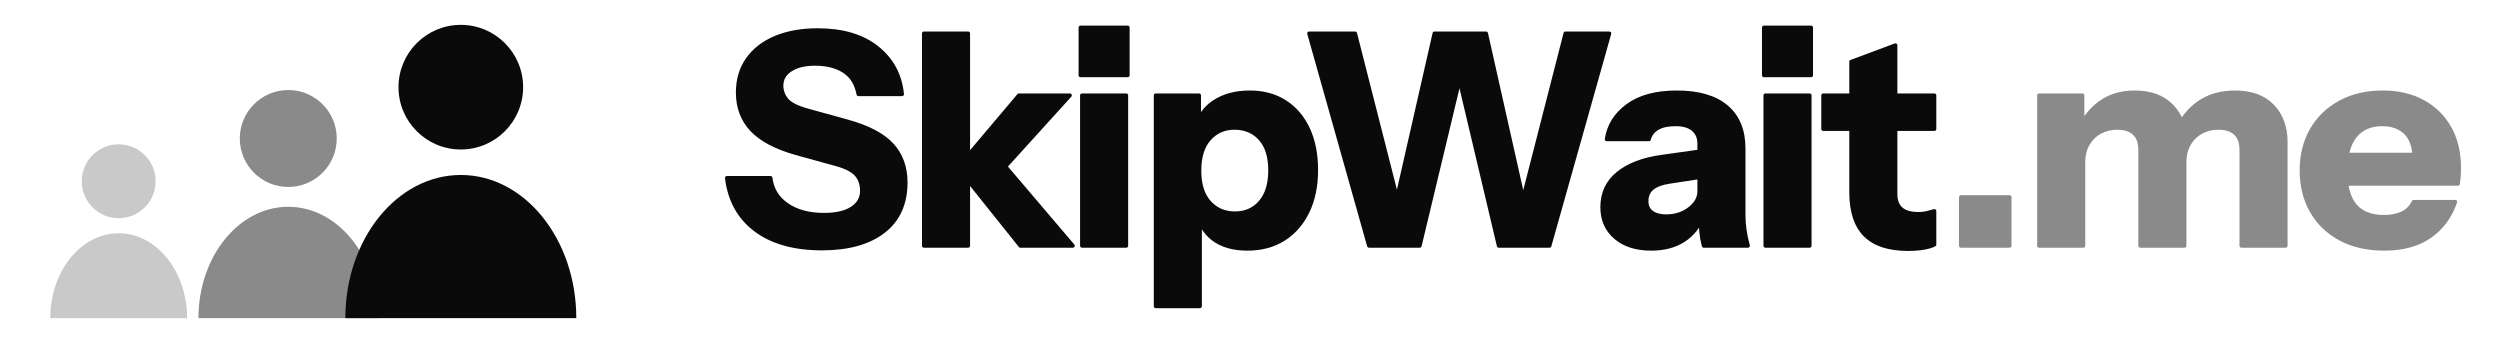
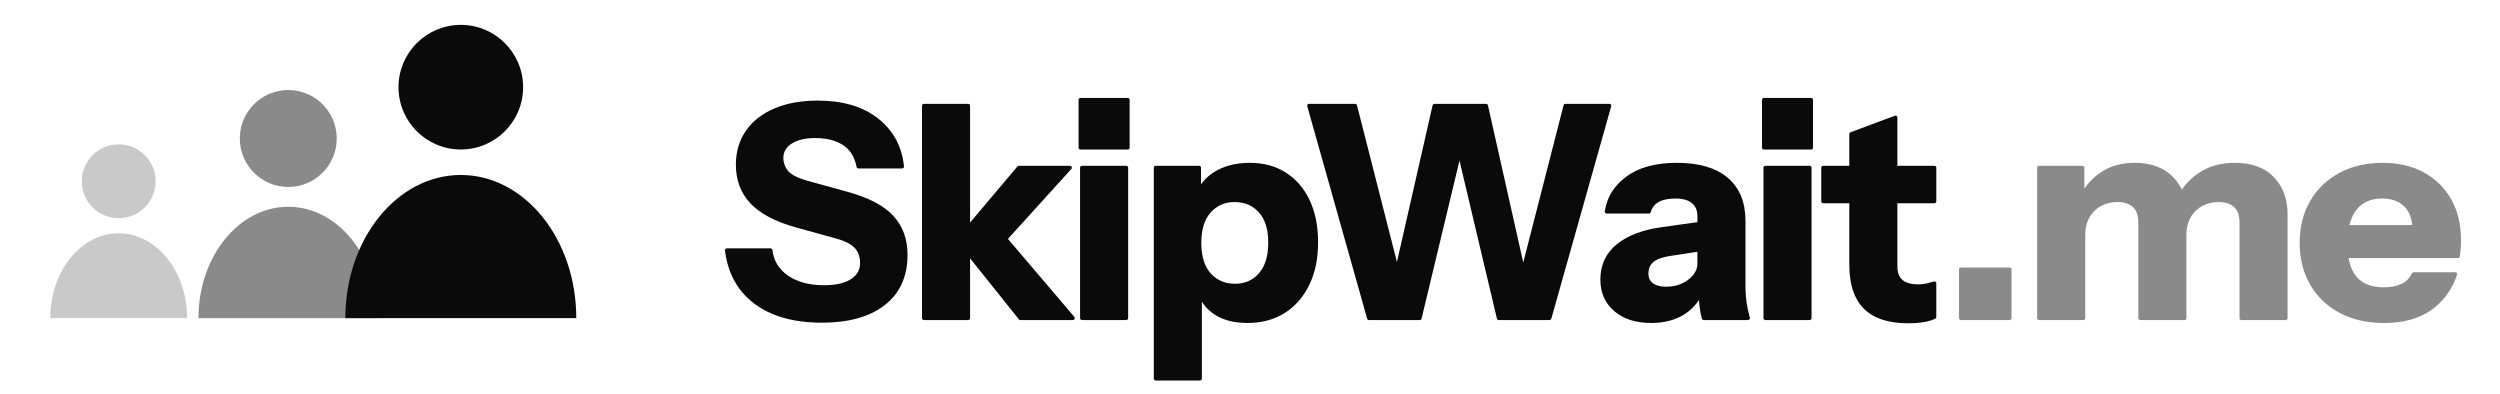
- <svg xmlns="http://www.w3.org/2000/svg" width="712.0" height="100" viewBox="95 170 712.0 100">
+ <svg xmlns="http://www.w3.org/2000/svg" width="712.0" height="112" viewBox="95 170 712.0 112">
  <g transform="translate(70 80) scale(0.42)">
    <circle cx="140" cy="337.2" r="25.04" fill="#C9C9C9" />
    <path d="M93.6 430A46.4 57.52 0 0 1 186.4 430Z" fill="#C9C9C9" />
    <circle cx="255" cy="308.2" r="32.865" fill="#8A8A8A" />
    <path d="M194.1 430A60.9 75.495 0 0 1 315.9 430Z" fill="#8A8A8A" />
    <circle cx="372" cy="273.4" r="42.255" fill="#0A0A0A" />
    <path d="M293.7 430A78.3 97.065 0 0 1 450.3 430Z" fill="#0A0A0A" />
  </g>
-   <path d="M346 -9Q206 -9 122.0 53.5Q38 116 24 230H172Q179 172 228.0 138.5Q277 105 353 105Q415 105 448.5 127.0Q482 149 482 186Q482 221 462.0 242.5Q442 264 393 277L259 314Q156 343 108.5 393.5Q61 444 61 520Q61 585 94.5 632.5Q128 680 189.0 705.5Q250 731 332 731Q458 731 533.0 671.5Q608 612 618 514H470Q460 567 421.5 592.0Q383 617 323 617Q271 617 240.0 597.0Q209 577 209 543Q209 517 226.0 495.5Q243 474 297 459L431 422Q537 393 583.5 342.5Q630 292 630 215Q630 107 555.0 49.0Q480 -9 346 -9Z" fill="#0A0A0A" stroke="#0A0A0A" stroke-width="13" stroke-linejoin="round" transform="translate(300.00 240) scale(0.084 -0.084)" />
-   <path d="M60 0V720H210V0ZM387 0 175 265 382 510H555L312 242L319 289L565 0Z" fill="#0A0A0A" stroke="#0A0A0A" stroke-width="13" stroke-linejoin="round" transform="translate(353.09 240) scale(0.084 -0.084)" />
-   <path d="M60 0V510H210V0ZM55 578V740H215V578Z" fill="#0A0A0A" stroke="#0A0A0A" stroke-width="13" stroke-linejoin="round" transform="translate(398.11 240) scale(0.084 -0.084)" />
-   <path d="M371 -10Q298 -10 254.0 24.0Q210 58 202 117L210 118V-205H60V510H207V397L198 399Q209 455 258.0 487.5Q307 520 379 520Q448 520 498.5 487.5Q549 455 576.5 396.0Q604 337 604 257Q604 176 575.0 116.0Q546 56 494.0 23.0Q442 -10 371 -10ZM329 110Q382 110 415.0 148.0Q448 186 448 256Q448 326 414.5 363.0Q381 400 327 400Q275 400 241.5 362.5Q208 325 208 255Q208 185 241.5 147.5Q275 110 329 110Z" fill="#0A0A0A" stroke="#0A0A0A" stroke-width="13" stroke-linejoin="round" transform="translate(419.11 240) scale(0.084 -0.084)" />
-   <path d="M237 0 34 720H190L358 61H309L459 720H634L782 61H734L903 720H1052L849 0H677L524 646H564L409 0Z" fill="#0A0A0A" stroke="#0A0A0A" stroke-width="13" stroke-linejoin="round" transform="translate(464.98 240) scale(0.084 -0.084)" />
-   <path d="M381 0Q375 22 372.5 47.0Q370 72 370 105H366V346Q366 377 345.5 394.5Q325 412 285 412Q247 412 224.5 399.0Q202 386 195 361H52Q62 430 123.0 475.0Q184 520 290 520Q400 520 458.0 471.0Q516 422 516 330V105Q516 80 519.5 54.5Q523 29 531 0ZM203 -10Q127 -10 82.0 28.5Q37 67 37 131Q37 202 90.5 245.5Q144 289 240 302L389 323V236L265 217Q225 211 206.0 195.0Q187 179 187 151Q187 126 205.0 113.0Q223 100 253 100Q300 100 333.0 125.5Q366 151 366 185L380 105Q358 48 313.0 19.0Q268 -10 203 -10Z" fill="#0A0A0A" stroke="#0A0A0A" stroke-width="13" stroke-linejoin="round" transform="translate(548.22 240) scale(0.084 -0.084)" />
-   <path d="M60 0V510H210V0ZM55 578V740H215V578Z" fill="#0A0A0A" stroke="#0A0A0A" stroke-width="13" stroke-linejoin="round" transform="translate(592.74 240) scale(0.084 -0.084)" />
-   <path d="M302 -11Q204 -11 156.5 36.5Q109 84 109 181V624L259 680V176Q259 142 278.0 125.0Q297 108 337 108Q352 108 365.0 111.0Q378 114 391 118V4Q378 -3 354.5 -7.0Q331 -11 302 -11ZM14 396V510H391V396Z" fill="#0A0A0A" stroke="#0A0A0A" stroke-width="13" stroke-linejoin="round" transform="translate(613.07 240) scale(0.084 -0.084)" />
-   <path d="M60 0V165H225V0Z" fill="#8A8A8A" stroke="#8A8A8A" stroke-width="13" stroke-linejoin="round" transform="translate(648.43 240) scale(0.084 -0.084)" />
-   <path d="M60 0V510H207V390H210V0ZM403 0V324Q403 363 382.5 381.5Q362 400 325 400Q293 400 266.5 385.5Q240 371 225.0 344.5Q210 318 210 282L197 397Q222 453 269.5 486.5Q317 520 384 520Q464 520 508.5 475.0Q553 430 553 362V0ZM746 0V324Q746 363 725.5 381.5Q705 400 668 400Q636 400 609.5 385.5Q583 371 568.0 344.5Q553 318 553 282L530 397Q555 453 604.5 486.5Q654 520 724 520Q807 520 851.5 473.5Q896 427 896 352V0Z" fill="#8A8A8A" stroke="#8A8A8A" stroke-width="13" stroke-linejoin="round" transform="translate(670.69 240) scale(0.084 -0.084)" />
-   <path d="M300 -10Q215 -10 152.0 23.5Q89 57 54.5 117.0Q20 177 20 255Q20 334 54.5 393.5Q89 453 151.0 486.5Q213 520 295 520Q374 520 432.0 488.0Q490 456 522.0 399.0Q554 342 554 265Q554 249 553.0 235.5Q552 222 550 210H108V309H429L403 291Q403 353 373.5 382.5Q344 412 293 412Q234 412 201.5 372.0Q169 332 169 252Q169 174 201.5 136.0Q234 98 299 98Q335 98 361.0 110.0Q387 122 400 149H541Q516 75 455.5 32.5Q395 -10 300 -10Z" fill="#8A8A8A" stroke="#8A8A8A" stroke-width="13" stroke-linejoin="round" transform="translate(748.81 240) scale(0.084 -0.084)" />
+   <path d="M346 -9Q206 -9 122.0 53.5Q38 116 24 230H172Q179 172 228.0 138.5Q277 105 353 105Q415 105 448.5 127.0Q482 149 482 186Q482 221 462.0 242.5Q442 264 393 277L259 314Q156 343 108.5 393.5Q61 444 61 520Q61 585 94.5 632.5Q128 680 189.0 705.5Q250 731 332 731Q458 731 533.0 671.5Q608 612 618 514H470Q460 567 421.5 592.0Q383 617 323 617Q271 617 240.0 597.0Q209 577 209 543Q209 517 226.0 495.5Q243 474 297 459L431 422Q537 393 583.5 342.5Q630 292 630 215Q630 107 555.0 49.0Q480 -9 346 -9Z" fill="#0A0A0A" stroke="#0A0A0A" stroke-width="13" stroke-linejoin="round" transform="translate(300.00 260.6) scale(0.084 -0.084)" />
+   <path d="M60 0V720H210V0ZM387 0 175 265 382 510H555L312 242L319 289L565 0Z" fill="#0A0A0A" stroke="#0A0A0A" stroke-width="13" stroke-linejoin="round" transform="translate(353.09 260.6) scale(0.084 -0.084)" />
+   <path d="M60 0V510H210V0ZM55 578V740H215V578Z" fill="#0A0A0A" stroke="#0A0A0A" stroke-width="13" stroke-linejoin="round" transform="translate(398.11 260.6) scale(0.084 -0.084)" />
+   <path d="M371 -10Q298 -10 254.0 24.0Q210 58 202 117L210 118V-205H60V510H207V397L198 399Q209 455 258.0 487.5Q307 520 379 520Q448 520 498.5 487.5Q549 455 576.5 396.0Q604 337 604 257Q604 176 575.0 116.0Q546 56 494.0 23.0Q442 -10 371 -10ZM329 110Q382 110 415.0 148.0Q448 186 448 256Q448 326 414.5 363.0Q381 400 327 400Q275 400 241.5 362.5Q208 325 208 255Q208 185 241.5 147.5Q275 110 329 110Z" fill="#0A0A0A" stroke="#0A0A0A" stroke-width="13" stroke-linejoin="round" transform="translate(419.11 260.6) scale(0.084 -0.084)" />
+   <path d="M237 0 34 720H190L358 61H309L459 720H634L782 61H734L903 720H1052L849 0H677L524 646H564L409 0Z" fill="#0A0A0A" stroke="#0A0A0A" stroke-width="13" stroke-linejoin="round" transform="translate(464.98 260.6) scale(0.084 -0.084)" />
+   <path d="M381 0Q375 22 372.5 47.0Q370 72 370 105H366V346Q366 377 345.5 394.5Q325 412 285 412Q247 412 224.5 399.0Q202 386 195 361H52Q62 430 123.0 475.0Q184 520 290 520Q400 520 458.0 471.0Q516 422 516 330V105Q516 80 519.5 54.5Q523 29 531 0ZM203 -10Q127 -10 82.0 28.5Q37 67 37 131Q37 202 90.5 245.5Q144 289 240 302L389 323V236L265 217Q225 211 206.0 195.0Q187 179 187 151Q187 126 205.0 113.0Q223 100 253 100Q300 100 333.0 125.5Q366 151 366 185L380 105Q358 48 313.0 19.0Q268 -10 203 -10Z" fill="#0A0A0A" stroke="#0A0A0A" stroke-width="13" stroke-linejoin="round" transform="translate(548.22 260.6) scale(0.084 -0.084)" />
+   <path d="M60 0V510H210V0ZM55 578V740H215V578Z" fill="#0A0A0A" stroke="#0A0A0A" stroke-width="13" stroke-linejoin="round" transform="translate(592.74 260.6) scale(0.084 -0.084)" />
+   <path d="M302 -11Q204 -11 156.5 36.5Q109 84 109 181V624L259 680V176Q259 142 278.0 125.0Q297 108 337 108Q352 108 365.0 111.0Q378 114 391 118V4Q378 -3 354.5 -7.0Q331 -11 302 -11ZM14 396V510H391V396Z" fill="#0A0A0A" stroke="#0A0A0A" stroke-width="13" stroke-linejoin="round" transform="translate(613.07 260.6) scale(0.084 -0.084)" />
+   <path d="M60 0V165H225V0Z" fill="#8A8A8A" stroke="#8A8A8A" stroke-width="13" stroke-linejoin="round" transform="translate(648.43 260.6) scale(0.084 -0.084)" />
+   <path d="M60 0V510H207V390H210V0ZM403 0V324Q403 363 382.5 381.5Q362 400 325 400Q293 400 266.5 385.5Q240 371 225.0 344.5Q210 318 210 282L197 397Q222 453 269.5 486.5Q317 520 384 520Q464 520 508.5 475.0Q553 430 553 362V0ZM746 0V324Q746 363 725.5 381.5Q705 400 668 400Q636 400 609.5 385.5Q583 371 568.0 344.5Q553 318 553 282L530 397Q555 453 604.5 486.5Q654 520 724 520Q807 520 851.5 473.5Q896 427 896 352V0Z" fill="#8A8A8A" stroke="#8A8A8A" stroke-width="13" stroke-linejoin="round" transform="translate(670.69 260.6) scale(0.084 -0.084)" />
+   <path d="M300 -10Q215 -10 152.0 23.5Q89 57 54.5 117.0Q20 177 20 255Q20 334 54.5 393.5Q89 453 151.0 486.5Q213 520 295 520Q374 520 432.0 488.0Q490 456 522.0 399.0Q554 342 554 265Q554 249 553.0 235.5Q552 222 550 210H108V309H429L403 291Q403 353 373.5 382.5Q344 412 293 412Q234 412 201.5 372.0Q169 332 169 252Q169 174 201.5 136.0Q234 98 299 98Q335 98 361.0 110.0Q387 122 400 149H541Q516 75 455.5 32.5Q395 -10 300 -10Z" fill="#8A8A8A" stroke="#8A8A8A" stroke-width="13" stroke-linejoin="round" transform="translate(748.81 260.6) scale(0.084 -0.084)" />
</svg>
